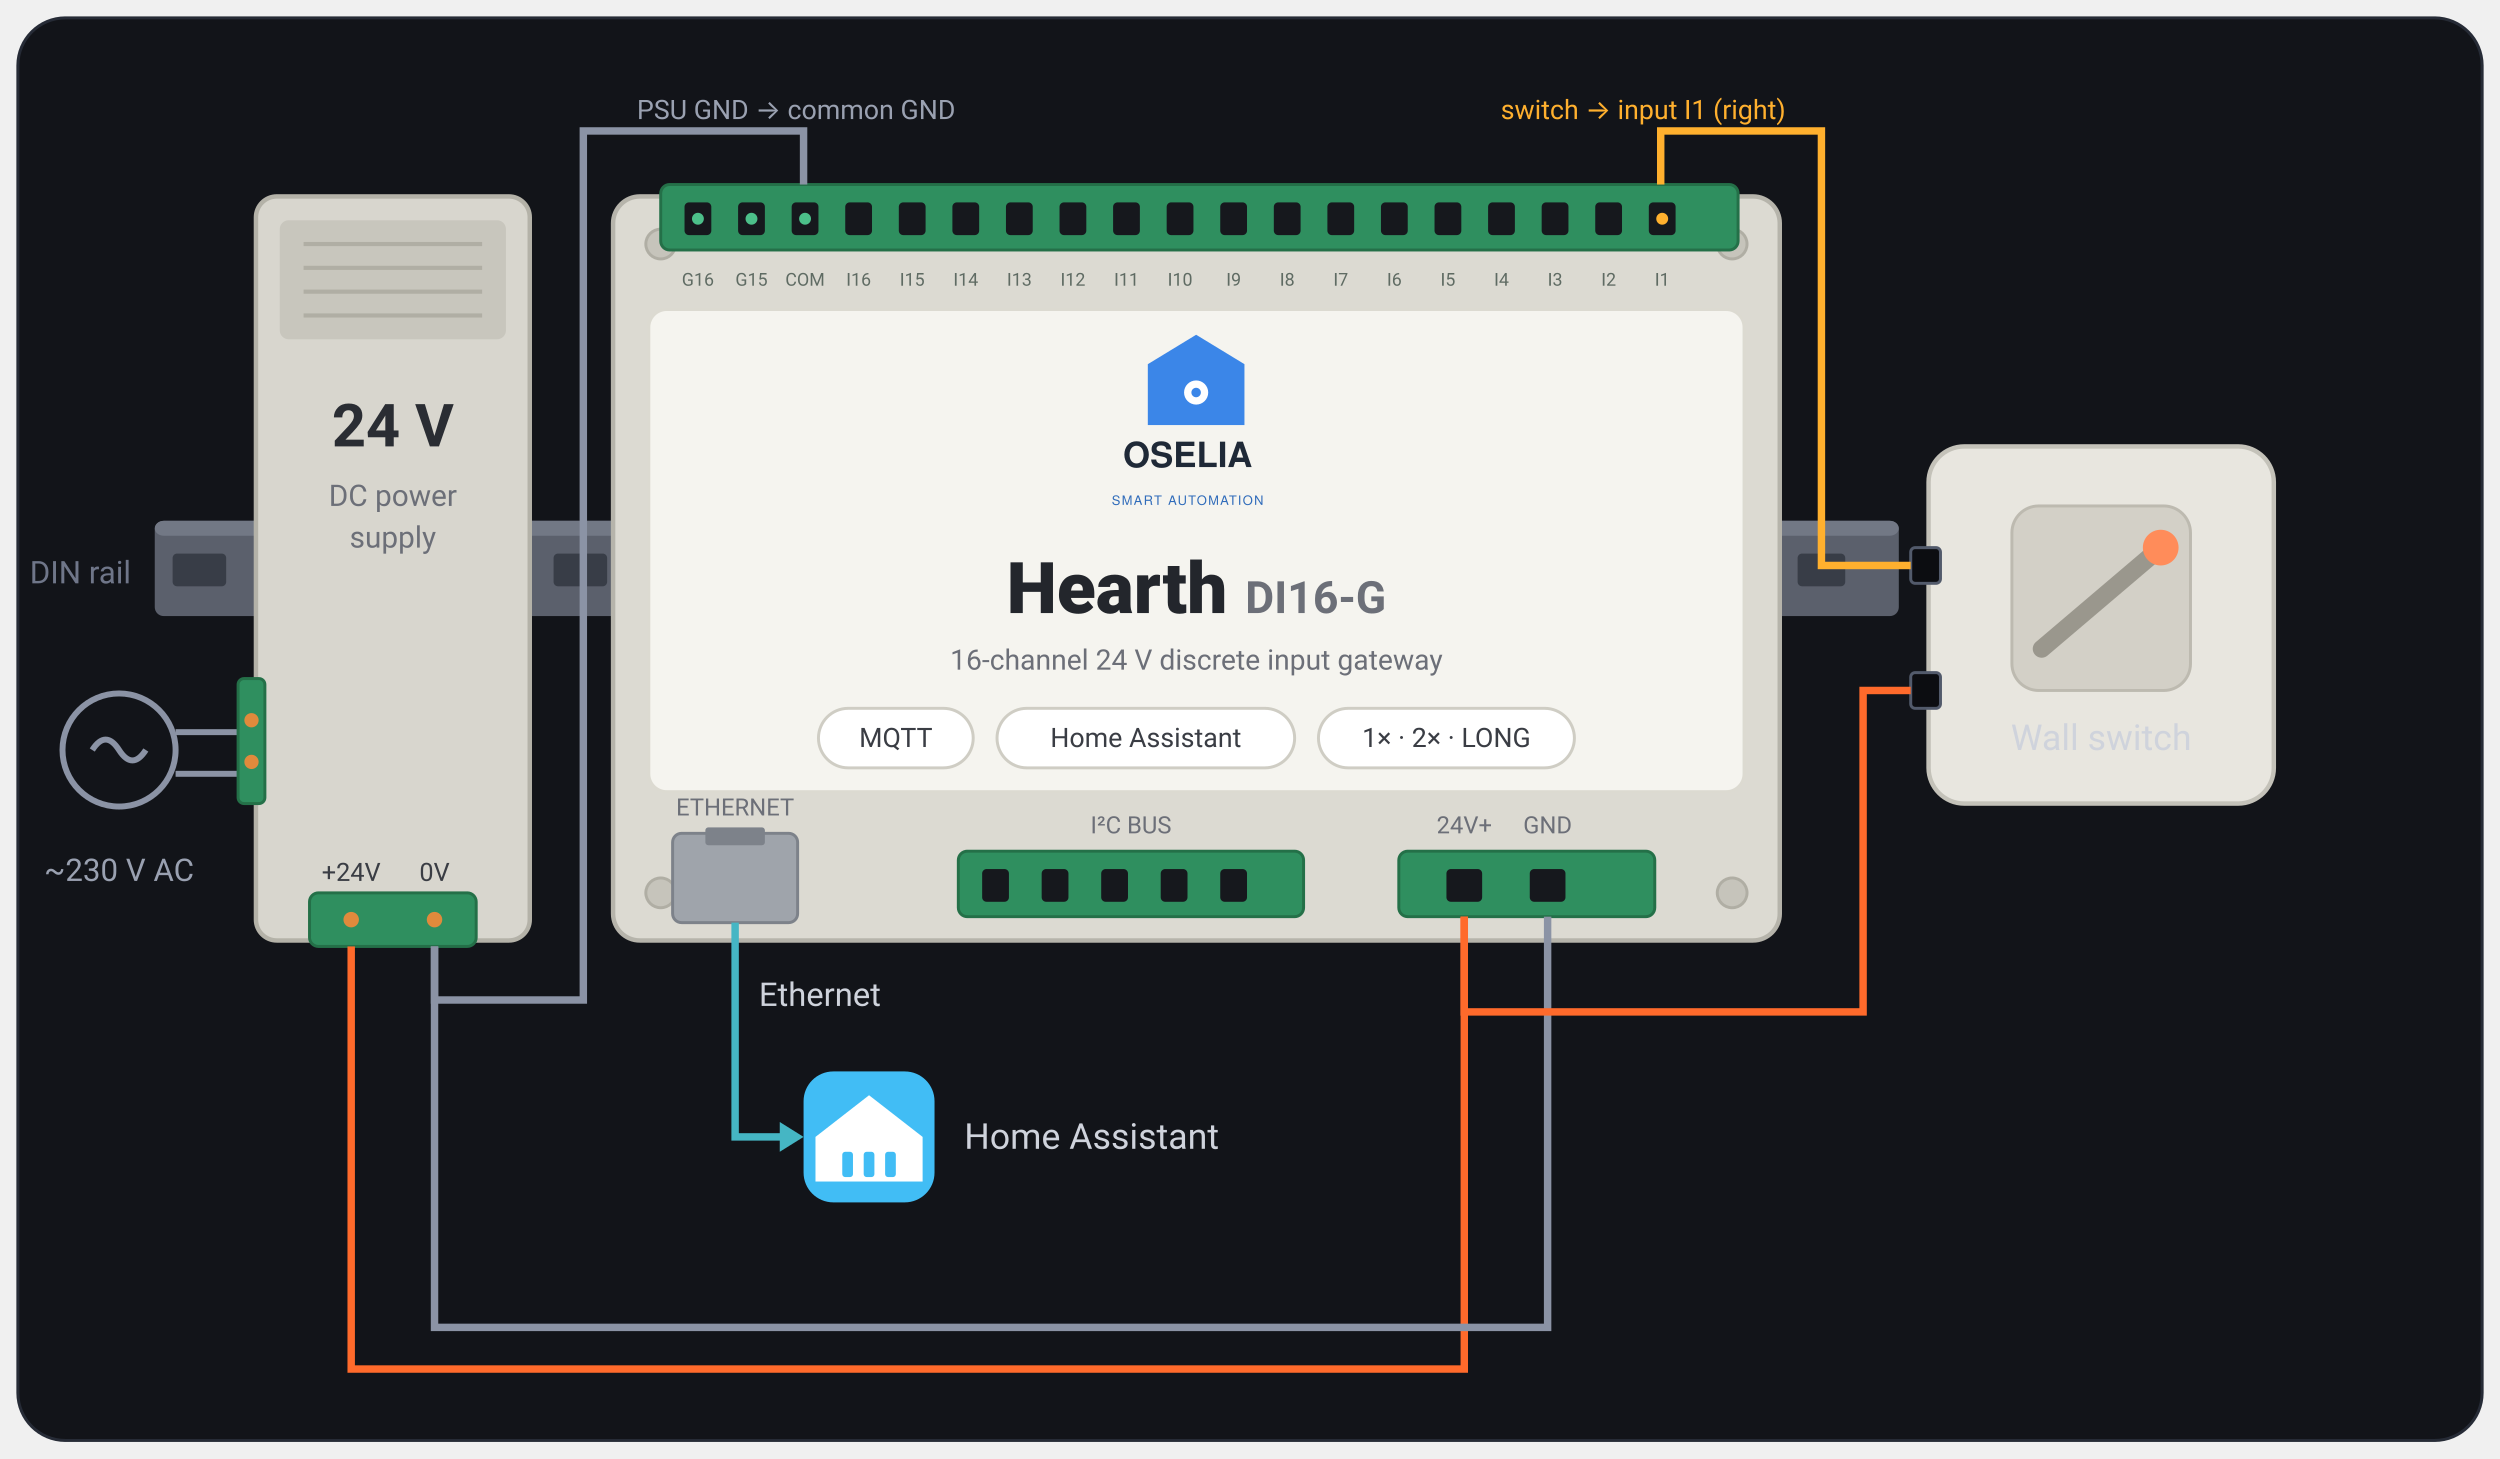
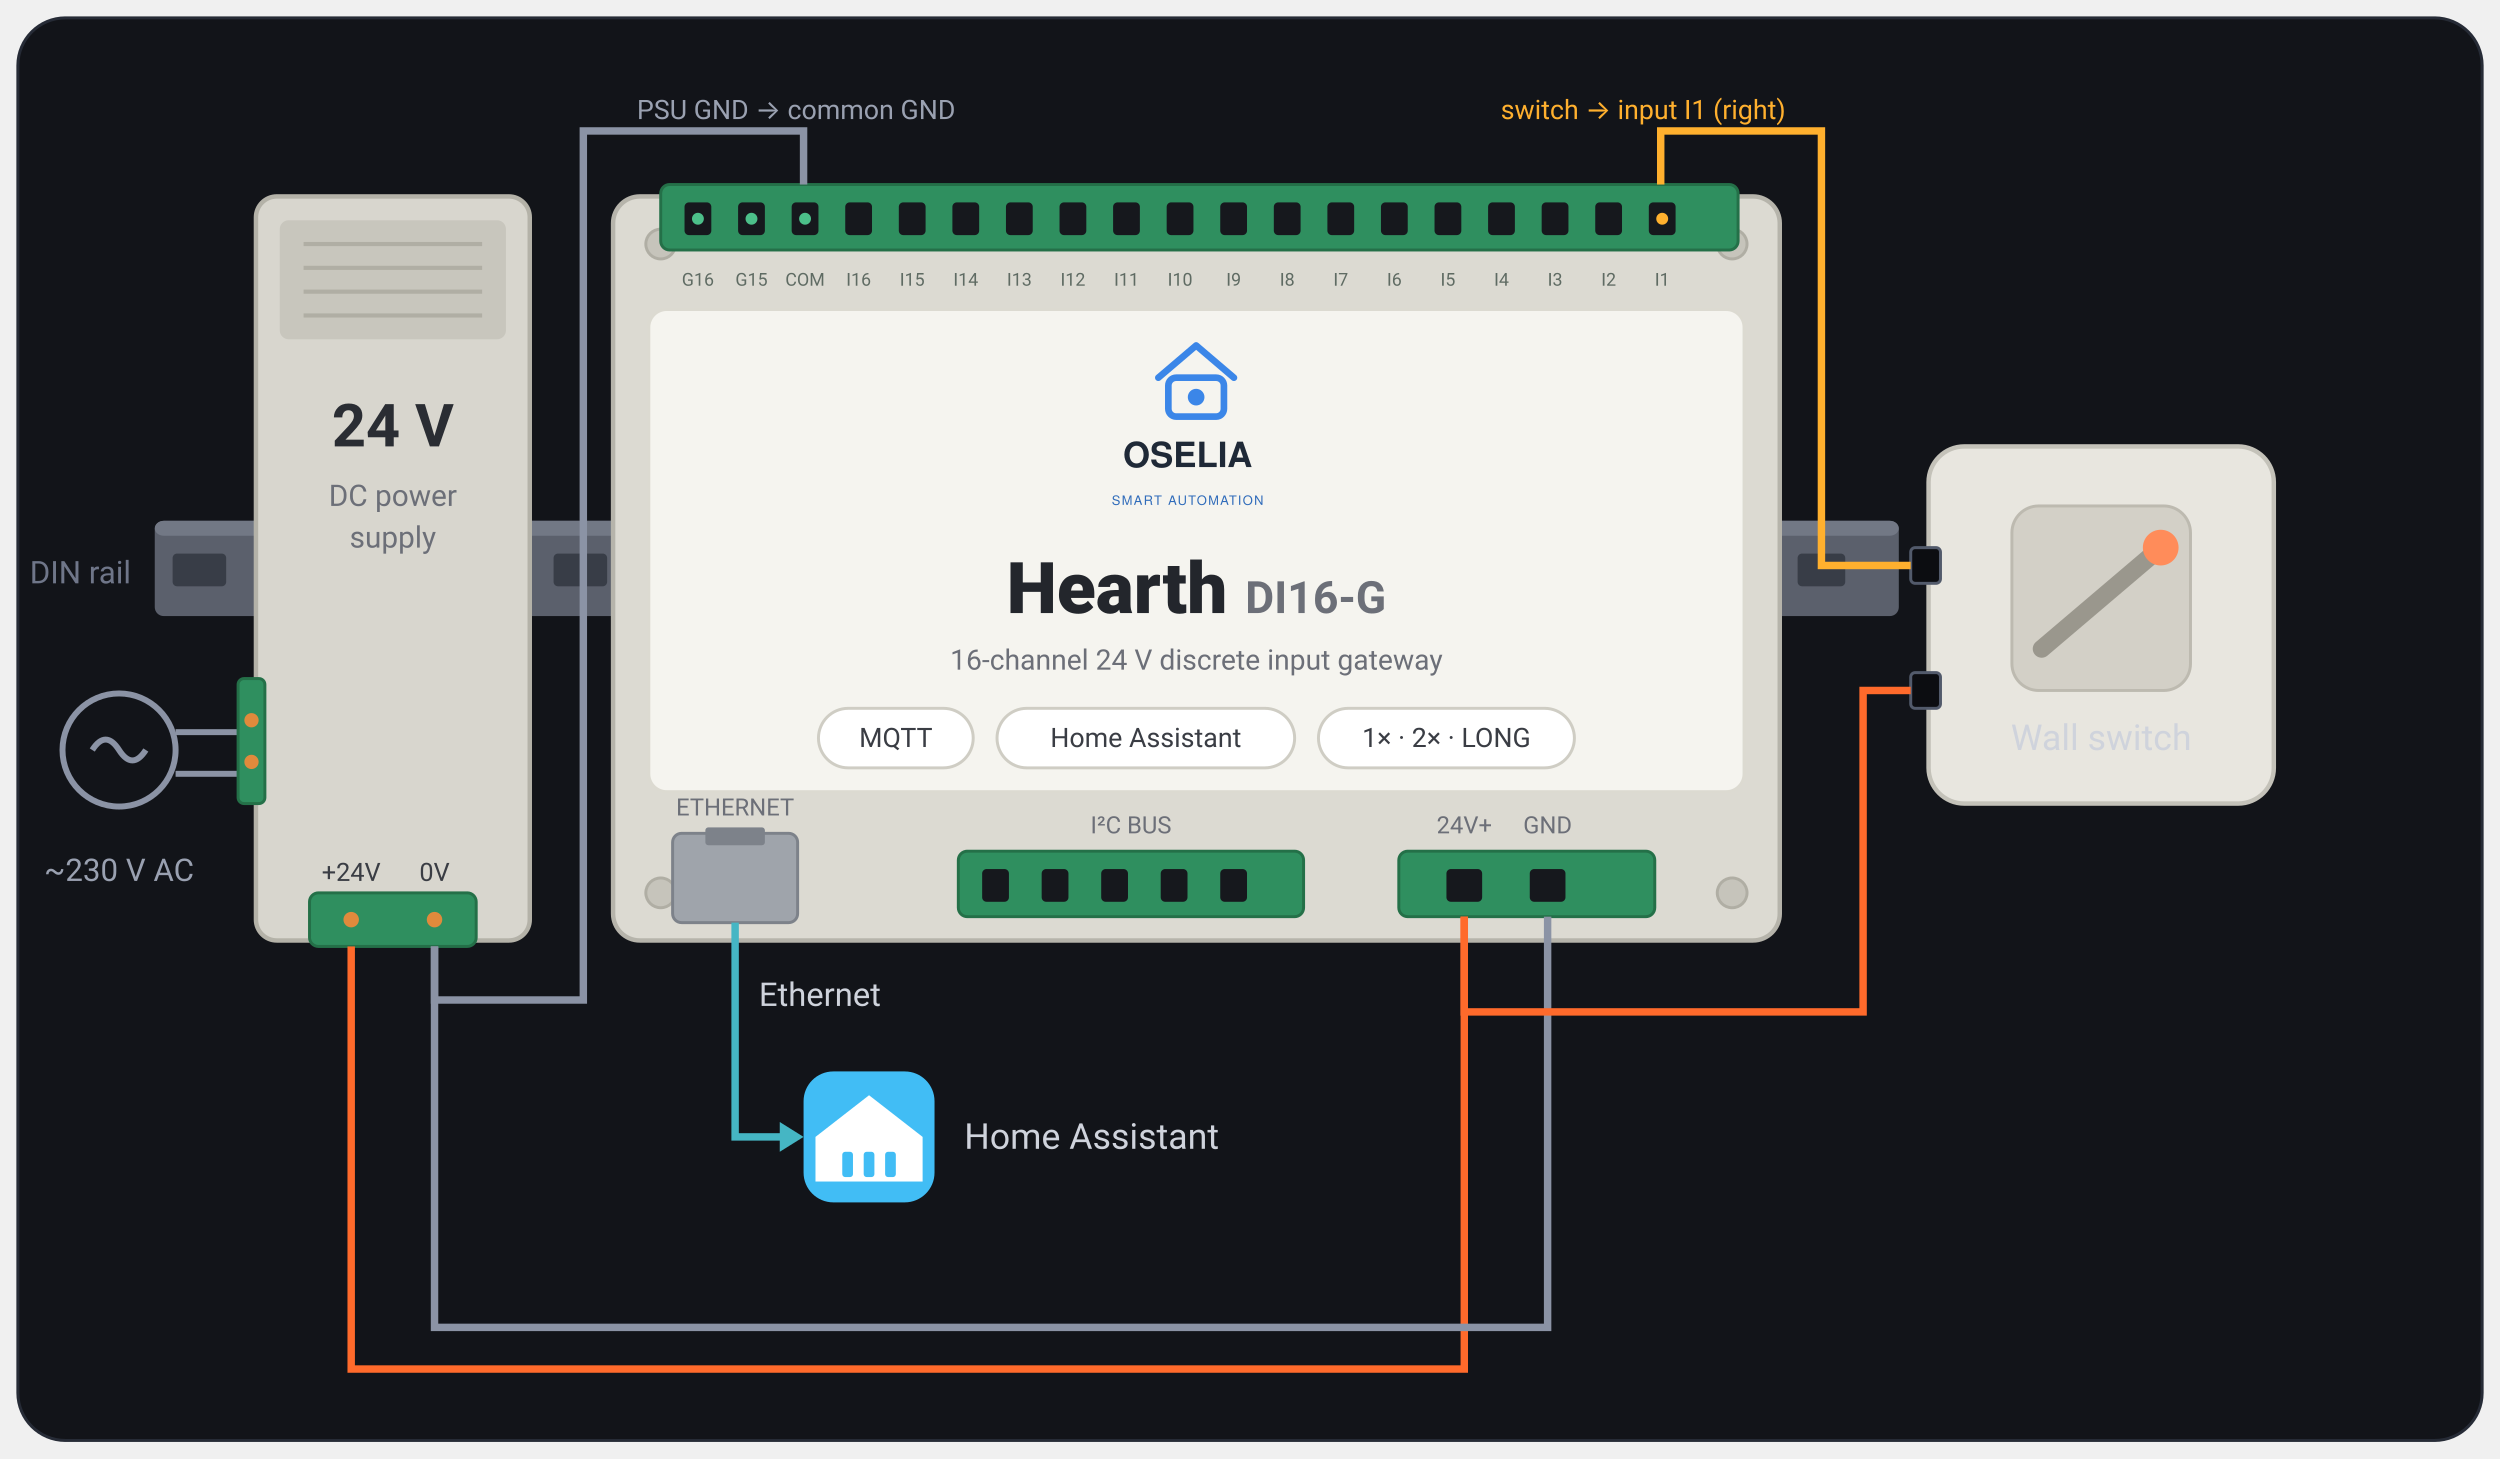
<svg xmlns="http://www.w3.org/2000/svg" viewBox="0 0 840 490" role="img" aria-label="A 24 V power supply, the OSELIA Hearth DI16-G gateway and a wall switch on a DIN rail, wired to Home Assistant" font-family="ui-sans-serif, system-ui, -apple-system, Segoe UI, Roboto, sans-serif">
  <rect x="6" y="6" width="828" height="478" rx="16" fill="#121419" stroke="#262b36" />
  <g>
    <rect x="52" y="175" width="586" height="32" rx="3" fill="#5b606c" />
    <rect x="52" y="175" width="586" height="5" rx="3" fill="#727885" />
    <g fill="#383d47">
      <rect x="58" y="186" width="18" height="11" rx="1.5" />
      <rect x="186" y="186" width="18" height="11" rx="1.5" />
      <rect x="604" y="186" width="16" height="11" rx="1.5" />
    </g>
    <text x="10" y="196" font-size="10.5" fill="#6f7689">DIN rail</text>
  </g>
  <g>
    <circle cx="40" cy="252" r="19" fill="none" stroke="#8b93a5" stroke-width="2" />
    <path d="M31 252 q4.5 -7 9 0 t9 0" fill="none" stroke="#8b93a5" stroke-width="2" />
    <text x="40" y="296" font-size="10.5" fill="#9aa1b1" text-anchor="middle">~230 V AC</text>
    <path d="M59 246 H82" stroke="#8b93a5" stroke-width="2" />
    <path d="M59 260 H82" stroke="#8b93a5" stroke-width="2" />
  </g>
  <g>
    <rect x="86" y="66" width="92" height="250" rx="7" fill="#d8d6ce" stroke="#b4b2a8" stroke-width="1.5" />
    <rect x="94" y="74" width="76" height="40" rx="3" fill="#c8c6bd" />
    <g stroke="#b0aea4" stroke-width="1.4">
      <path d="M102 82 H162" />
      <path d="M102 90 H162" />
      <path d="M102 98 H162" />
      <path d="M102 106 H162" />
    </g>
    <text x="132" y="150" font-size="20" font-weight="700" fill="#2a2d33" text-anchor="middle">24 V</text>
    <text x="132" y="170" font-size="10" fill="#6c6f78" text-anchor="middle">DC power</text>
    <text x="132" y="184" font-size="10" fill="#6c6f78" text-anchor="middle">supply</text>
    <rect x="80" y="228" width="9" height="42" rx="2" fill="#2f8f5f" stroke="#247048" />
    <circle cx="84.5" cy="242" r="2.4" fill="#e08a3c" />
    <circle cx="84.5" cy="256" r="2.4" fill="#e08a3c" />
    <rect x="104" y="300" width="56" height="18" rx="3" fill="#2f8f5f" stroke="#247048" />
    <circle cx="118" cy="309" r="2.6" fill="#e08a3c" />
    <circle cx="146" cy="309" r="2.6" fill="#e08a3c" />
    <text x="118" y="296" font-size="8.5" fill="#3a3d44" text-anchor="middle">+24V</text>
    <text x="146" y="296" font-size="8.5" fill="#3a3d44" text-anchor="middle">0V</text>
  </g>
  <g>
    <rect x="206" y="66" width="392" height="250" rx="9" fill="#dcdad2" stroke="#b6b4ab" stroke-width="1.5" />
    <g fill="#c6c4bb" stroke="#b0aea4">
      <circle cx="222" cy="82" r="5" />
      <circle cx="582" cy="82" r="5" />
      <circle cx="222" cy="300" r="5" />
      <circle cx="582" cy="300" r="5" />
    </g>
    <rect x="222" y="62" width="362" height="22" rx="3" fill="#2f8f5f" stroke="#247048" />
    <g fill="#16181d">
      <rect x="230" y="68" width="9" height="11" rx="1.5" />
      <rect x="248" y="68" width="9" height="11" rx="1.5" />
      <rect x="266" y="68" width="9" height="11" rx="1.5" />
      <rect x="284" y="68" width="9" height="11" rx="1.5" />
      <rect x="302" y="68" width="9" height="11" rx="1.5" />
      <rect x="320" y="68" width="9" height="11" rx="1.5" />
      <rect x="338" y="68" width="9" height="11" rx="1.5" />
      <rect x="356" y="68" width="9" height="11" rx="1.5" />
      <rect x="374" y="68" width="9" height="11" rx="1.5" />
      <rect x="392" y="68" width="9" height="11" rx="1.5" />
      <rect x="410" y="68" width="9" height="11" rx="1.5" />
      <rect x="428" y="68" width="9" height="11" rx="1.5" />
      <rect x="446" y="68" width="9" height="11" rx="1.5" />
      <rect x="464" y="68" width="9" height="11" rx="1.5" />
      <rect x="482" y="68" width="9" height="11" rx="1.5" />
      <rect x="500" y="68" width="9" height="11" rx="1.5" />
      <rect x="518" y="68" width="9" height="11" rx="1.5" />
      <rect x="536" y="68" width="9" height="11" rx="1.5" />
      <rect x="554" y="68" width="9" height="11" rx="1.5" />
    </g>
    <g fill="#4cc08a">
      <circle cx="234.5" cy="73.5" r="2" />
      <circle cx="252.5" cy="73.5" r="2" />
      <circle cx="270.5" cy="73.5" r="2" />
    </g>
    <circle cx="558.5" cy="73.5" r="2" fill="#ffb02e" />
    <g font-size="6" fill="#5f6b63" text-anchor="middle">
      <text x="234.5" y="96">G16</text>
      <text x="252.5" y="96">G15</text>
      <text x="270.5" y="96">COM</text>
      <text x="288.5" y="96">I16</text>
      <text x="306.5" y="96">I15</text>
      <text x="324.5" y="96">I14</text>
      <text x="342.5" y="96">I13</text>
      <text x="360.5" y="96">I12</text>
      <text x="378.5" y="96">I11</text>
      <text x="396.5" y="96">I10</text>
      <text x="414.5" y="96">I9</text>
      <text x="432.5" y="96">I8</text>
      <text x="450.5" y="96">I7</text>
      <text x="468.5" y="96">I6</text>
      <text x="486.5" y="96">I5</text>
      <text x="504.5" y="96">I4</text>
      <text x="522.5" y="96">I3</text>
      <text x="540.5" y="96">I2</text>
      <text x="558.5" y="96">I1</text>
    </g>
    <rect x="218" y="104" width="368" height="162" rx="6" fill="#f5f4ef" stroke="#dcdad1" />
    <svg x="342" y="110" width="120" height="61" viewBox="0 53 92 49" preserveAspectRatio="xMidYMid meet">
      <g transform="matrix(1 0 0 -1 0 172.91)">
-         <path d="M32.88,93.54 L58.96,93.54 L58.96,109.98 L45.92,117.92 L32.88,109.98 Z " fill="#3b86e8" />
-         <circle cx="45.92" cy="102.33" r="3.26" fill="#ffffff" />
-         <circle cx="45.92" cy="102.33" r="1.28" fill="#3b86e8" />
+         <g transform="translate(45.92,105.73) scale(0.3,-0.3)">
+           <path d="M-34 -2 L0 -31 L34 -2" fill="none" stroke="#3b86e8" stroke-width="6" stroke-linecap="round" stroke-linejoin="round" />
+           <rect x="-25" y="-2" width="50" height="35" rx="7" fill="none" stroke="#3b86e8" stroke-width="6" />
+           <circle cx="0" cy="15.5" r="7.5" fill="#3b86e8" />
+         </g>
        <text transform="translate(26.17,82.20) scale(1,-1)" font-family="Helvetica, Arial, sans-serif" font-weight="bold" font-size="9.40" fill="#1f2937">OSELIA</text>
        <text transform="translate(23.14,72.00) scale(1,-1)" font-family="Helvetica, Arial, sans-serif" font-weight="normal" font-size="3.50" letter-spacing="0.35" fill="#2f6bba">SMART AUTOMATION</text>
      </g>
    </svg>
    <text x="402" y="206" font-size="24" font-weight="800" fill="#23262c" text-anchor="middle">Hearth <tspan font-size="15" font-weight="600" fill="#6c6f78">DI16-G</tspan>
    </text>
    <text x="402" y="225" font-size="9.5" fill="#6c6f78" text-anchor="middle">16-channel 24 V discrete input gateway</text>
    <g font-size="9" fill="#3a3d44" text-anchor="middle">
      <rect x="275" y="238" width="52" height="20" rx="10" fill="#fff" stroke="#cfcdc4" />
      <text x="301" y="251">MQTT</text>
      <rect x="335" y="238" width="100" height="20" rx="10" fill="#fff" stroke="#cfcdc4" />
      <text x="385" y="251">Home Assistant</text>
      <rect x="443" y="238" width="86" height="20" rx="10" fill="#fff" stroke="#cfcdc4" />
      <text x="486" y="251">1× · 2× · LONG</text>
    </g>
    <rect x="226" y="280" width="42" height="30" rx="3" fill="#9fa4ab" stroke="#7d828a" />
    <rect x="237" y="278" width="20" height="6" rx="1" fill="#7d828a" />
    <text x="247" y="274" font-size="8" fill="#6c6f78" text-anchor="middle">ETHERNET</text>
    <rect x="322" y="286" width="116" height="22" rx="3" fill="#2f8f5f" stroke="#247048" />
    <g fill="#16181d">
      <rect x="330" y="292" width="9" height="11" rx="1.5" />
      <rect x="350" y="292" width="9" height="11" rx="1.5" />
      <rect x="370" y="292" width="9" height="11" rx="1.5" />
      <rect x="390" y="292" width="9" height="11" rx="1.5" />
      <rect x="410" y="292" width="9" height="11" rx="1.5" />
    </g>
    <text x="380" y="280" font-size="8" fill="#6c6f78" text-anchor="middle">I²C BUS</text>
    <rect x="470" y="286" width="86" height="22" rx="3" fill="#2f8f5f" stroke="#247048" />
    <g fill="#16181d">
      <rect x="486" y="292" width="12" height="11" rx="1.5" />
      <rect x="514" y="292" width="12" height="11" rx="1.5" />
    </g>
    <text x="492" y="280" font-size="8" fill="#6c6f78" text-anchor="middle">24V+</text>
    <text x="520" y="280" font-size="8" fill="#6c6f78" text-anchor="middle">GND</text>
  </g>
  <g>
    <rect x="648" y="150" width="116" height="120" rx="12" fill="#e8e6df" stroke="#c4c2b9" stroke-width="1.5" />
    <rect x="676" y="170" width="60" height="62" rx="9" fill="#d3d0c7" stroke="#bdbab0" />
    <path d="M686 218 L726 184" stroke="#9a978d" stroke-width="6" stroke-linecap="round" />
    <circle cx="726" cy="184" r="6" fill="#ff8c5a" />
    <text x="706" y="252" font-size="12" fill="#cfd3dc" text-anchor="middle">Wall switch</text>
    <rect x="642" y="184" width="10" height="12" rx="1.5" fill="#0c0d11" stroke="#525a6b" />
    <rect x="642" y="226" width="10" height="12" rx="1.5" fill="#0c0d11" stroke="#525a6b" />
  </g>
  <g>
    <rect x="270" y="360" width="44" height="44" rx="10" fill="#41bdf5" />
    <path d="M292 368 L310 382 L310 397 L274 397 L274 382 Z" fill="#fff" />
    <g fill="#41bdf5">
      <rect x="283" y="387" width="3.6" height="8.5" rx="1" />
      <rect x="290.2" y="387" width="3.6" height="8.5" rx="1" />
      <rect x="297.4" y="387" width="3.6" height="8.5" rx="1" />
    </g>
    <text x="324" y="386" font-size="12" fill="#cfd3dc">Home Assistant</text>
  </g>
  <path d="M118 318 V460 H492 V308" fill="none" stroke="#ff6a2b" stroke-width="2.5" />
  <path d="M146 318 V446 H520 V308" fill="none" stroke="#8b93a5" stroke-width="2.5" />
  <path d="M492 308 V340 H626 V232 H642" fill="none" stroke="#ff6a2b" stroke-width="2.5" />
  <path d="M642 190 H612 V44 H558 V62" fill="none" stroke="#ffb02e" stroke-width="2.5" />
  <text x="600" y="40" font-size="9" fill="#ffb02e" text-anchor="end">switch → input I1 (right)</text>
  <path d="M146 318 V336 H196 V44 H270 V62" fill="none" stroke="#8b93a5" stroke-width="2.5" />
  <text x="214" y="40" font-size="9" fill="#9aa1b1" text-anchor="start">PSU GND → common GND</text>
  <path d="M247 310 V382 H266" fill="none" stroke="#45b6c4" stroke-width="2.5" />
  <path d="M262 377 l8 5 l-8 5 z" fill="#45b6c4" />
  <text x="255" y="338" font-size="11" fill="#cfd3dc">Ethernet</text>
</svg>
